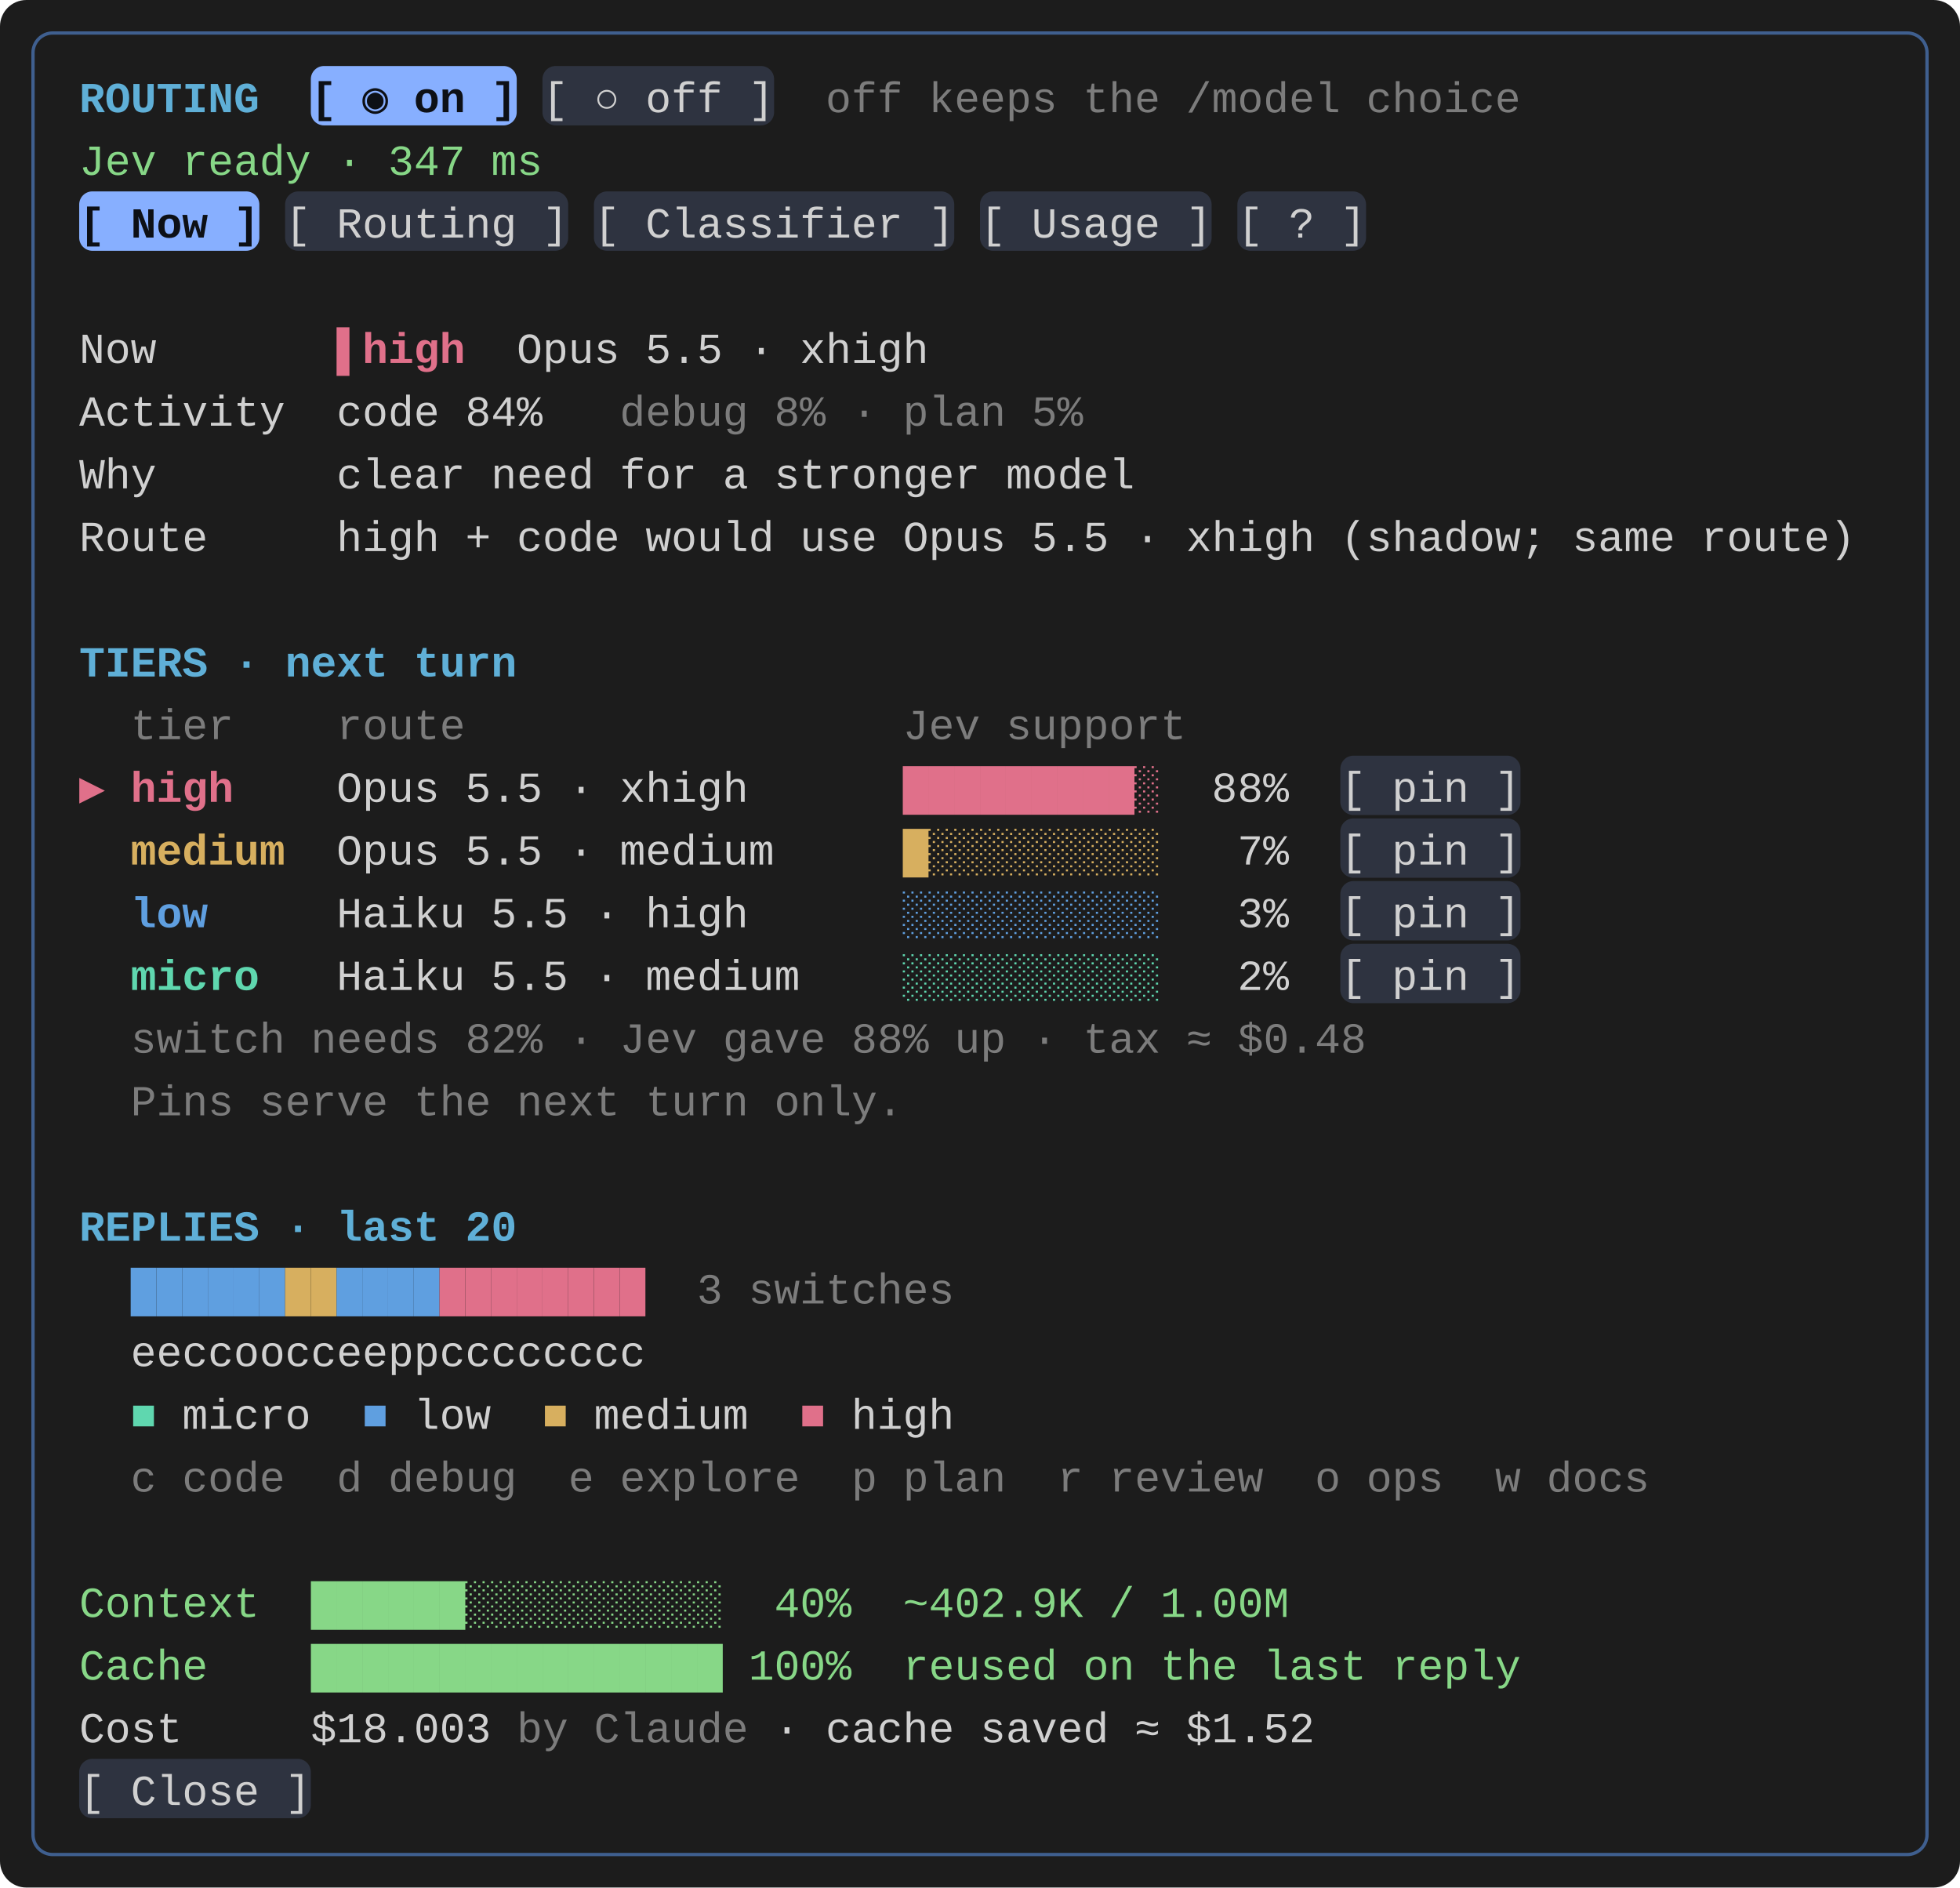
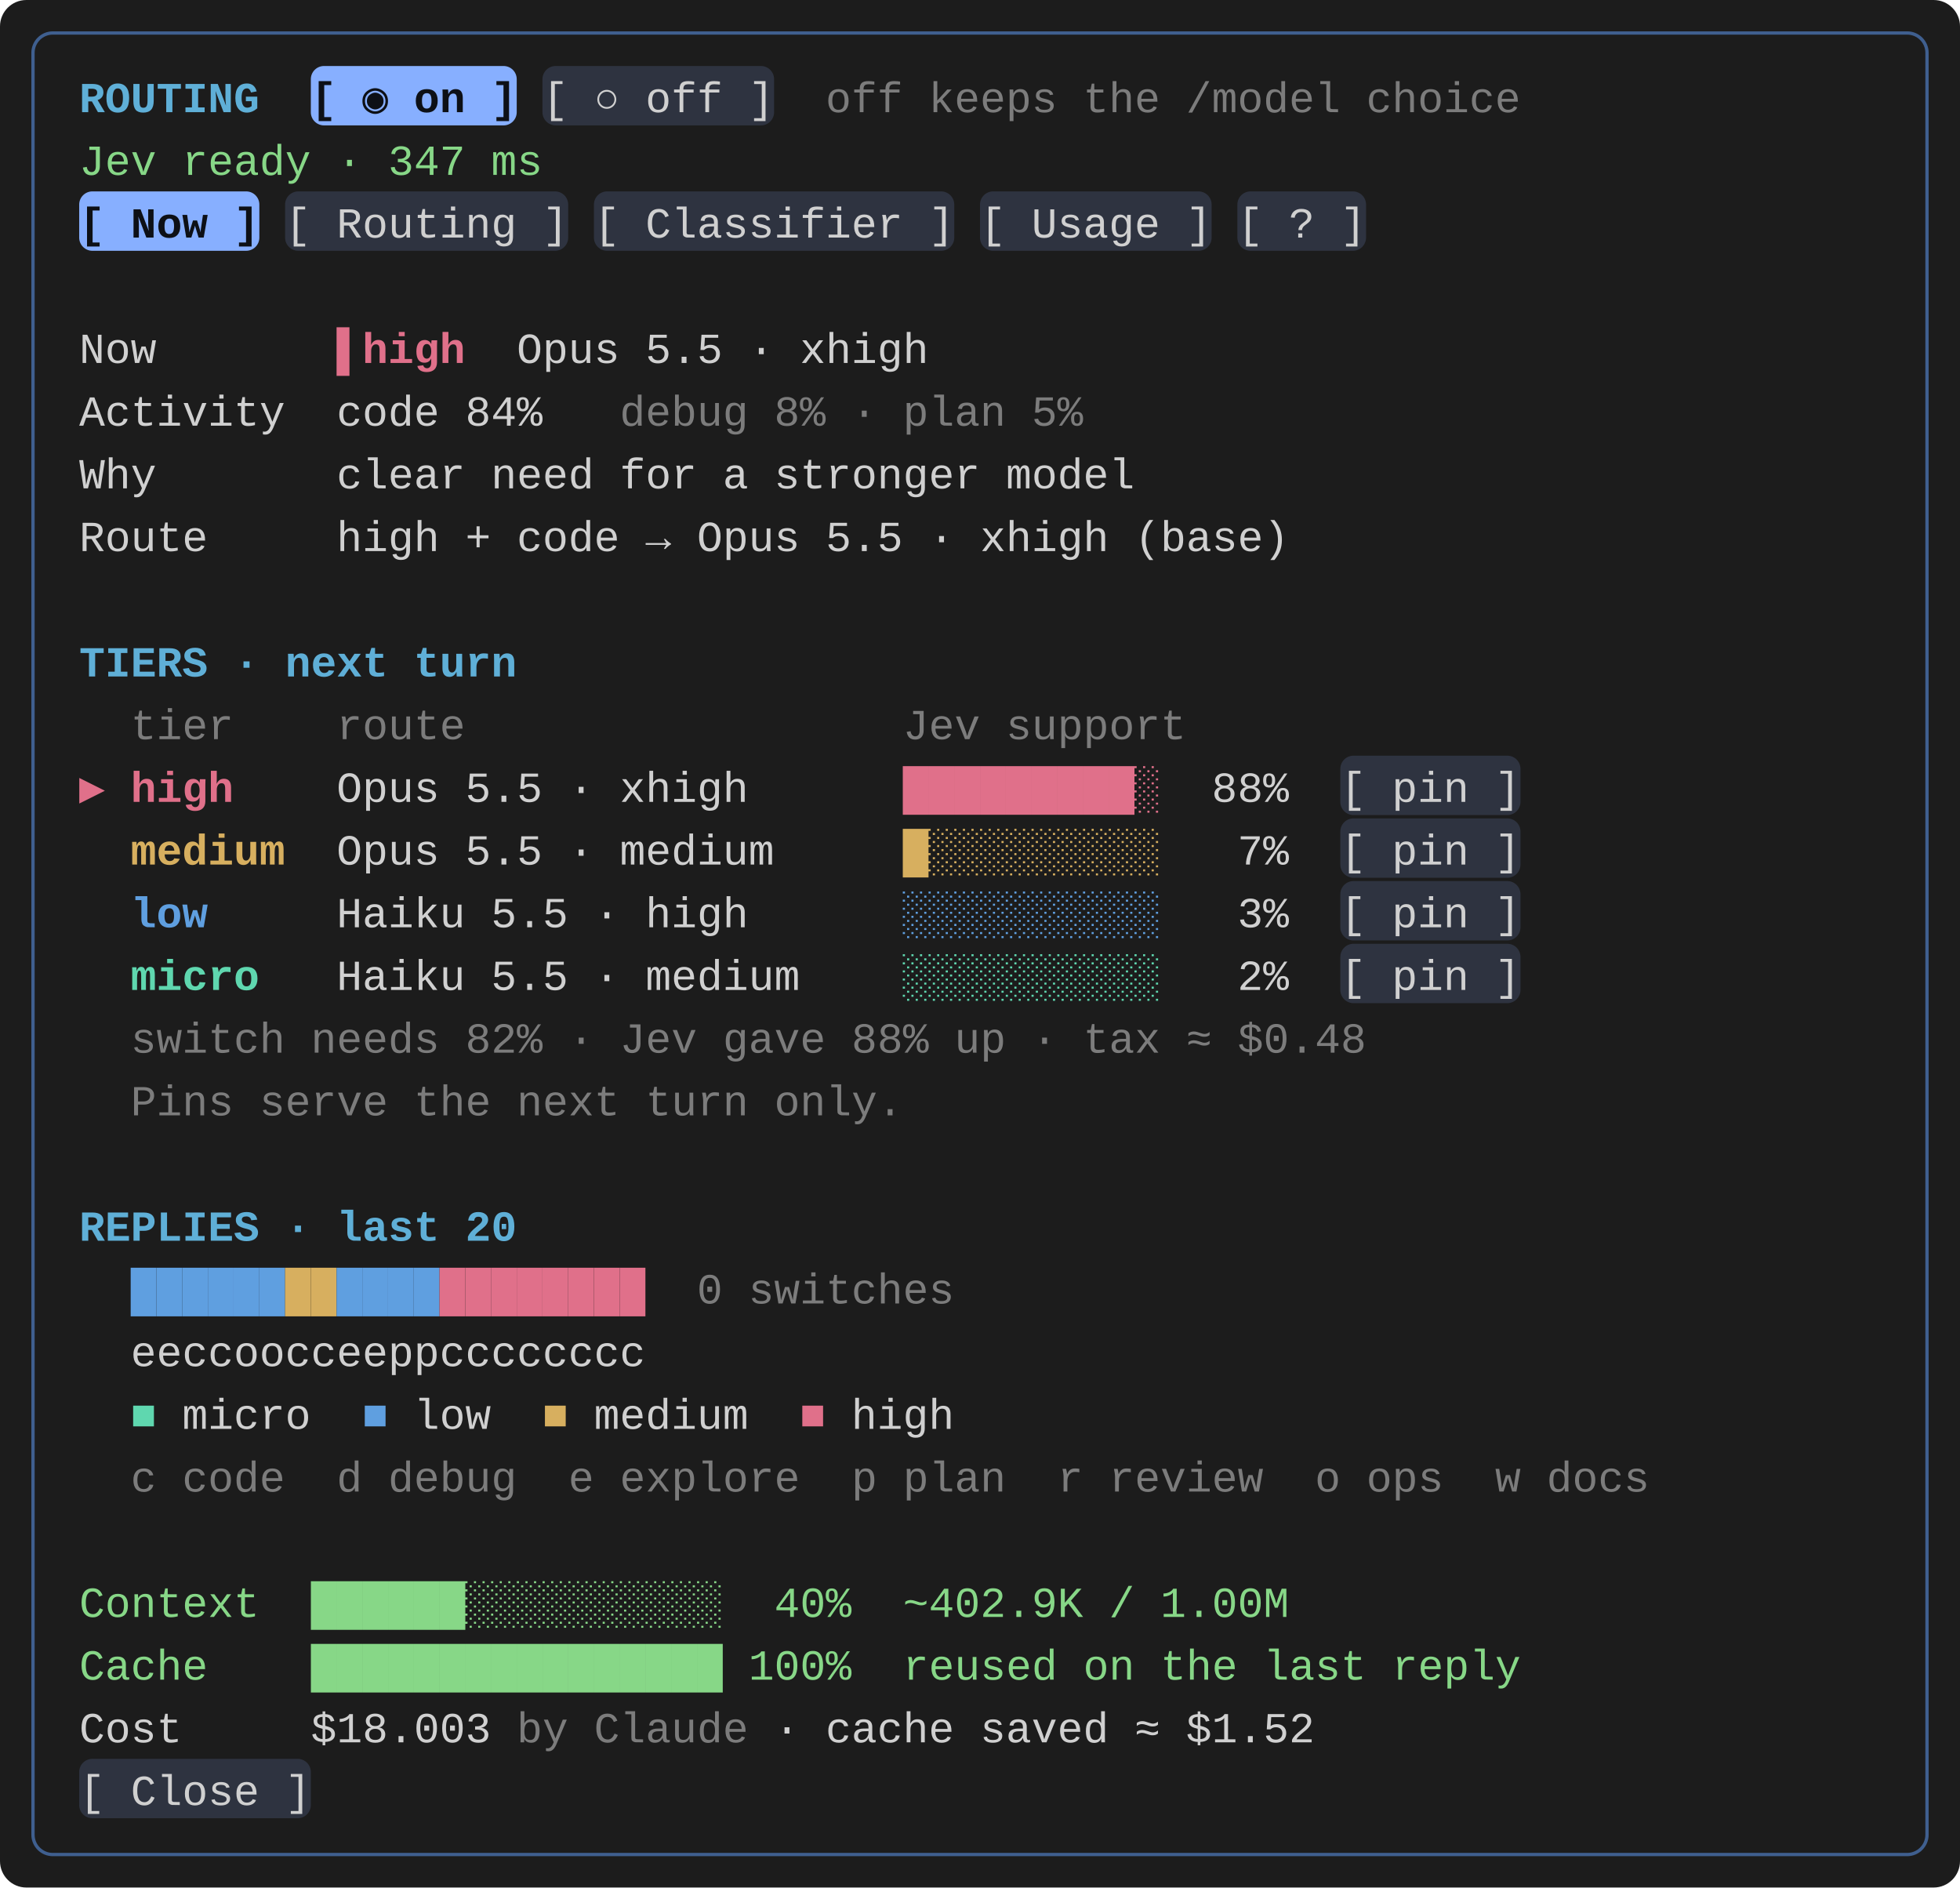
<svg xmlns="http://www.w3.org/2000/svg" viewBox="0 0 594 572" role="img" aria-labelledby="title desc">
  <style>
    text { font-family: ui-monospace, SFMono-Regular, Menlo, Consolas, 'Liberation Mono', monospace; font-size: 13px; }
    .cap { font-family: system-ui, -apple-system, 'Segoe UI', sans-serif; font-size: 12px; fill: #9a988f; }
  </style>
  <rect width="594" height="572" rx="8" fill="#1c1c1c" />
  <rect x="10" y="10" width="574" height="552" rx="6" fill="none" stroke="#3f5f8f" />
  <text x="24.0" y="34" fill="#5fafd7" font-weight="700" xml:space="preserve">ROUTING</text>
  <rect x="94.2" y="20" width="62.4" height="18" rx="4" fill="#87afff" />
  <text x="94.2" y="34" fill="#0d1016" font-weight="700" xml:space="preserve">[ ◉ on ]</text>
  <rect x="164.4" y="20" width="70.2" height="18" rx="4" fill="#2e3340" />
  <text x="164.4" y="34" fill="#d0d0d0" xml:space="preserve">[ ○ off ]</text>
  <text x="234.6" y="34" fill="#7c7c7c" xml:space="preserve">  off keeps the /model choice</text>
  <text x="24.0" y="53" fill="#87d787" xml:space="preserve">Jev ready · 347 ms</text>
  <rect x="24.0" y="58" width="54.6" height="18" rx="4" fill="#87afff" />
  <text x="24.0" y="72" fill="#0d1016" font-weight="700" xml:space="preserve">[ Now ]</text>
  <rect x="86.4" y="58" width="85.8" height="18" rx="4" fill="#2e3340" />
  <text x="86.4" y="72" fill="#d0d0d0" xml:space="preserve">[ Routing ]</text>
  <rect x="180.0" y="58" width="109.2" height="18" rx="4" fill="#2e3340" />
  <text x="180.0" y="72" fill="#d0d0d0" xml:space="preserve">[ Classifier ]</text>
  <rect x="297.0" y="58" width="70.2" height="18" rx="4" fill="#2e3340" />
  <text x="297.0" y="72" fill="#d0d0d0" xml:space="preserve">[ Usage ]</text>
  <rect x="375.0" y="58" width="39.0" height="18" rx="4" fill="#2e3340" />
  <text x="375.0" y="72" fill="#d0d0d0" xml:space="preserve">[ ? ]</text>
  <text x="24.0" y="110" fill="#d0d0d0" xml:space="preserve">Now       </text>
  <text x="102.0" y="110" fill="#e0708a" font-weight="700" xml:space="preserve">▌high  </text>
  <text x="156.6" y="110" fill="#d0d0d0" xml:space="preserve">Opus 5.5 · xhigh</text>
  <text x="24.0" y="129" fill="#d0d0d0" xml:space="preserve">Activity  </text>
  <text x="102.0" y="129" fill="#d0d0d0" xml:space="preserve">code 84%</text>
  <text x="164.4" y="129" fill="#7c7c7c" xml:space="preserve">   debug 8% · plan 5%</text>
  <text x="24.0" y="148" fill="#d0d0d0" xml:space="preserve">Why       </text>
  <text x="102.0" y="148" fill="#d0d0d0" xml:space="preserve">clear need for a stronger model</text>
  <text x="24.0" y="167" fill="#d0d0d0" xml:space="preserve">Route     </text>
-   <text x="102.0" y="167" fill="#d0d0d0" xml:space="preserve">high + code would use Opus 5.5 · xhigh (shadow; same route)</text>
+   <text x="102.0" y="167" fill="#d0d0d0" xml:space="preserve">high + code → Opus 5.5 · xhigh (base)</text>
  <text x="24.0" y="205" fill="#5fafd7" font-weight="700" xml:space="preserve">TIERS · next turn</text>
  <text x="24.0" y="224" fill="#7c7c7c" xml:space="preserve">  tier    route                 Jev support</text>
  <text x="24.0" y="243" fill="#e0708a" font-weight="700" xml:space="preserve">▶ </text>
  <text x="39.6" y="243" fill="#e0708a" font-weight="700" xml:space="preserve">high    </text>
  <text x="102.0" y="243" fill="#d0d0d0" xml:space="preserve">Opus 5.5 · xhigh      </text>
  <text x="273.6" y="243" fill="#e0708a" xml:space="preserve">█████████░</text>
  <text x="351.6" y="243" fill="#d0d0d0" xml:space="preserve">  88%  </text>
  <rect x="406.2" y="229" width="54.6" height="18" rx="4" fill="#2e3340" />
  <text x="406.2" y="243" fill="#d0d0d0" xml:space="preserve">[ pin ]</text>
  <text x="39.6" y="262" fill="#d7af5f" font-weight="700" xml:space="preserve">medium  </text>
  <text x="102.0" y="262" fill="#d0d0d0" xml:space="preserve">Opus 5.5 · medium     </text>
  <text x="273.6" y="262" fill="#d7af5f" xml:space="preserve">█░░░░░░░░░</text>
  <text x="351.6" y="262" fill="#d0d0d0" xml:space="preserve">   7%  </text>
  <rect x="406.2" y="248" width="54.6" height="18" rx="4" fill="#2e3340" />
  <text x="406.2" y="262" fill="#d0d0d0" xml:space="preserve">[ pin ]</text>
  <text x="39.6" y="281" fill="#5f9fe0" font-weight="700" xml:space="preserve">low     </text>
  <text x="102.0" y="281" fill="#d0d0d0" xml:space="preserve">Haiku 5.5 · high      </text>
  <text x="273.6" y="281" fill="#5f9fe0" xml:space="preserve">░░░░░░░░░░</text>
  <text x="351.6" y="281" fill="#d0d0d0" xml:space="preserve">   3%  </text>
  <rect x="406.2" y="267" width="54.6" height="18" rx="4" fill="#2e3340" />
  <text x="406.2" y="281" fill="#d0d0d0" xml:space="preserve">[ pin ]</text>
  <text x="39.6" y="300" fill="#5fd7af" font-weight="700" xml:space="preserve">micro   </text>
  <text x="102.0" y="300" fill="#d0d0d0" xml:space="preserve">Haiku 5.5 · medium    </text>
  <text x="273.6" y="300" fill="#5fd7af" xml:space="preserve">░░░░░░░░░░</text>
  <text x="351.6" y="300" fill="#d0d0d0" xml:space="preserve">   2%  </text>
  <rect x="406.2" y="286" width="54.6" height="18" rx="4" fill="#2e3340" />
  <text x="406.2" y="300" fill="#d0d0d0" xml:space="preserve">[ pin ]</text>
  <text x="24.0" y="319" fill="#7c7c7c" xml:space="preserve">  switch needs 82% · Jev gave 88% up · tax ≈ $0.48</text>
  <text x="24.0" y="338" fill="#7c7c7c" xml:space="preserve">  Pins serve the next turn only.</text>
  <text x="24.0" y="376" fill="#5fafd7" font-weight="700" xml:space="preserve">REPLIES · last 20</text>
  <text x="39.6" y="395" fill="#5f9fe0" font-weight="700" xml:space="preserve">█</text>
  <text x="47.4" y="395" fill="#5f9fe0" font-weight="700" xml:space="preserve">█</text>
  <text x="55.2" y="395" fill="#5f9fe0" font-weight="700" xml:space="preserve">█</text>
  <text x="63.0" y="395" fill="#5f9fe0" font-weight="700" xml:space="preserve">█</text>
  <text x="70.8" y="395" fill="#5f9fe0" font-weight="700" xml:space="preserve">█</text>
  <text x="78.6" y="395" fill="#5f9fe0" font-weight="700" xml:space="preserve">█</text>
  <text x="86.4" y="395" fill="#d7af5f" font-weight="700" xml:space="preserve">█</text>
  <text x="94.2" y="395" fill="#d7af5f" font-weight="700" xml:space="preserve">█</text>
  <text x="102.0" y="395" fill="#5f9fe0" font-weight="700" xml:space="preserve">█</text>
  <text x="109.8" y="395" fill="#5f9fe0" font-weight="700" xml:space="preserve">█</text>
  <text x="117.6" y="395" fill="#5f9fe0" font-weight="700" xml:space="preserve">█</text>
  <text x="125.4" y="395" fill="#5f9fe0" font-weight="700" xml:space="preserve">█</text>
  <text x="133.2" y="395" fill="#e0708a" font-weight="700" xml:space="preserve">█</text>
  <text x="141.0" y="395" fill="#e0708a" font-weight="700" xml:space="preserve">█</text>
  <text x="148.8" y="395" fill="#e0708a" font-weight="700" xml:space="preserve">█</text>
  <text x="156.6" y="395" fill="#e0708a" font-weight="700" xml:space="preserve">█</text>
  <text x="164.4" y="395" fill="#e0708a" font-weight="700" xml:space="preserve">█</text>
  <text x="172.2" y="395" fill="#e0708a" font-weight="700" xml:space="preserve">█</text>
  <text x="180.0" y="395" fill="#e0708a" font-weight="700" xml:space="preserve">█</text>
  <text x="187.8" y="395" fill="#e0708a" font-weight="700" xml:space="preserve">█</text>
-   <text x="195.6" y="395" fill="#7c7c7c" xml:space="preserve">  3 switches</text>
+   <text x="195.6" y="395" fill="#7c7c7c" xml:space="preserve">  0 switches</text>
  <text x="39.6" y="414" fill="#d0d0d0" xml:space="preserve">e</text>
  <text x="47.4" y="414" fill="#d0d0d0" xml:space="preserve">e</text>
  <text x="55.2" y="414" fill="#d0d0d0" xml:space="preserve">c</text>
  <text x="63.0" y="414" fill="#d0d0d0" xml:space="preserve">c</text>
  <text x="70.8" y="414" fill="#d0d0d0" xml:space="preserve">o</text>
  <text x="78.6" y="414" fill="#d0d0d0" xml:space="preserve">o</text>
  <text x="86.4" y="414" fill="#d0d0d0" xml:space="preserve">c</text>
  <text x="94.2" y="414" fill="#d0d0d0" xml:space="preserve">c</text>
  <text x="102.0" y="414" fill="#d0d0d0" xml:space="preserve">e</text>
  <text x="109.8" y="414" fill="#d0d0d0" xml:space="preserve">e</text>
  <text x="117.6" y="414" fill="#d0d0d0" xml:space="preserve">p</text>
  <text x="125.4" y="414" fill="#d0d0d0" xml:space="preserve">p</text>
  <text x="133.2" y="414" fill="#d0d0d0" xml:space="preserve">c</text>
  <text x="141.0" y="414" fill="#d0d0d0" xml:space="preserve">c</text>
  <text x="148.8" y="414" fill="#d0d0d0" xml:space="preserve">c</text>
  <text x="156.6" y="414" fill="#d0d0d0" xml:space="preserve">c</text>
  <text x="164.4" y="414" fill="#d0d0d0" xml:space="preserve">c</text>
  <text x="172.2" y="414" fill="#d0d0d0" xml:space="preserve">c</text>
  <text x="180.0" y="414" fill="#d0d0d0" xml:space="preserve">c</text>
  <text x="187.8" y="414" fill="#d0d0d0" xml:space="preserve">c</text>
  <text x="39.6" y="433" fill="#5fd7af" font-weight="700" xml:space="preserve">■ </text>
  <text x="55.2" y="433" fill="#d0d0d0" xml:space="preserve">micro  </text>
  <text x="109.8" y="433" fill="#5f9fe0" font-weight="700" xml:space="preserve">■ </text>
  <text x="125.4" y="433" fill="#d0d0d0" xml:space="preserve">low  </text>
  <text x="164.4" y="433" fill="#d7af5f" font-weight="700" xml:space="preserve">■ </text>
  <text x="180.0" y="433" fill="#d0d0d0" xml:space="preserve">medium  </text>
  <text x="242.4" y="433" fill="#e0708a" font-weight="700" xml:space="preserve">■ </text>
  <text x="258.0" y="433" fill="#d0d0d0" xml:space="preserve">high  </text>
  <text x="24.0" y="452" fill="#7c7c7c" xml:space="preserve">  c code  d debug  e explore  p plan  r review  o ops  w docs</text>
  <text x="24.0" y="490" fill="#87d787" xml:space="preserve">Context  ██████░░░░░░░░░░  40%  ~402.9K / 1.00M</text>
  <text x="24.0" y="509" fill="#87d787" xml:space="preserve">Cache    ████████████████ 100%  reused on the last reply</text>
  <text x="24.0" y="528" fill="#d0d0d0" xml:space="preserve">Cost     $18.003 </text>
  <text x="156.6" y="528" fill="#7c7c7c" xml:space="preserve">by Claude</text>
  <text x="226.8" y="528" fill="#d0d0d0" xml:space="preserve"> · cache saved ≈ $1.52</text>
  <rect x="24.0" y="533" width="70.2" height="18" rx="4" fill="#2e3340" />
  <text x="24.0" y="547" fill="#d0d0d0" xml:space="preserve">[ Close ]</text>
</svg>
